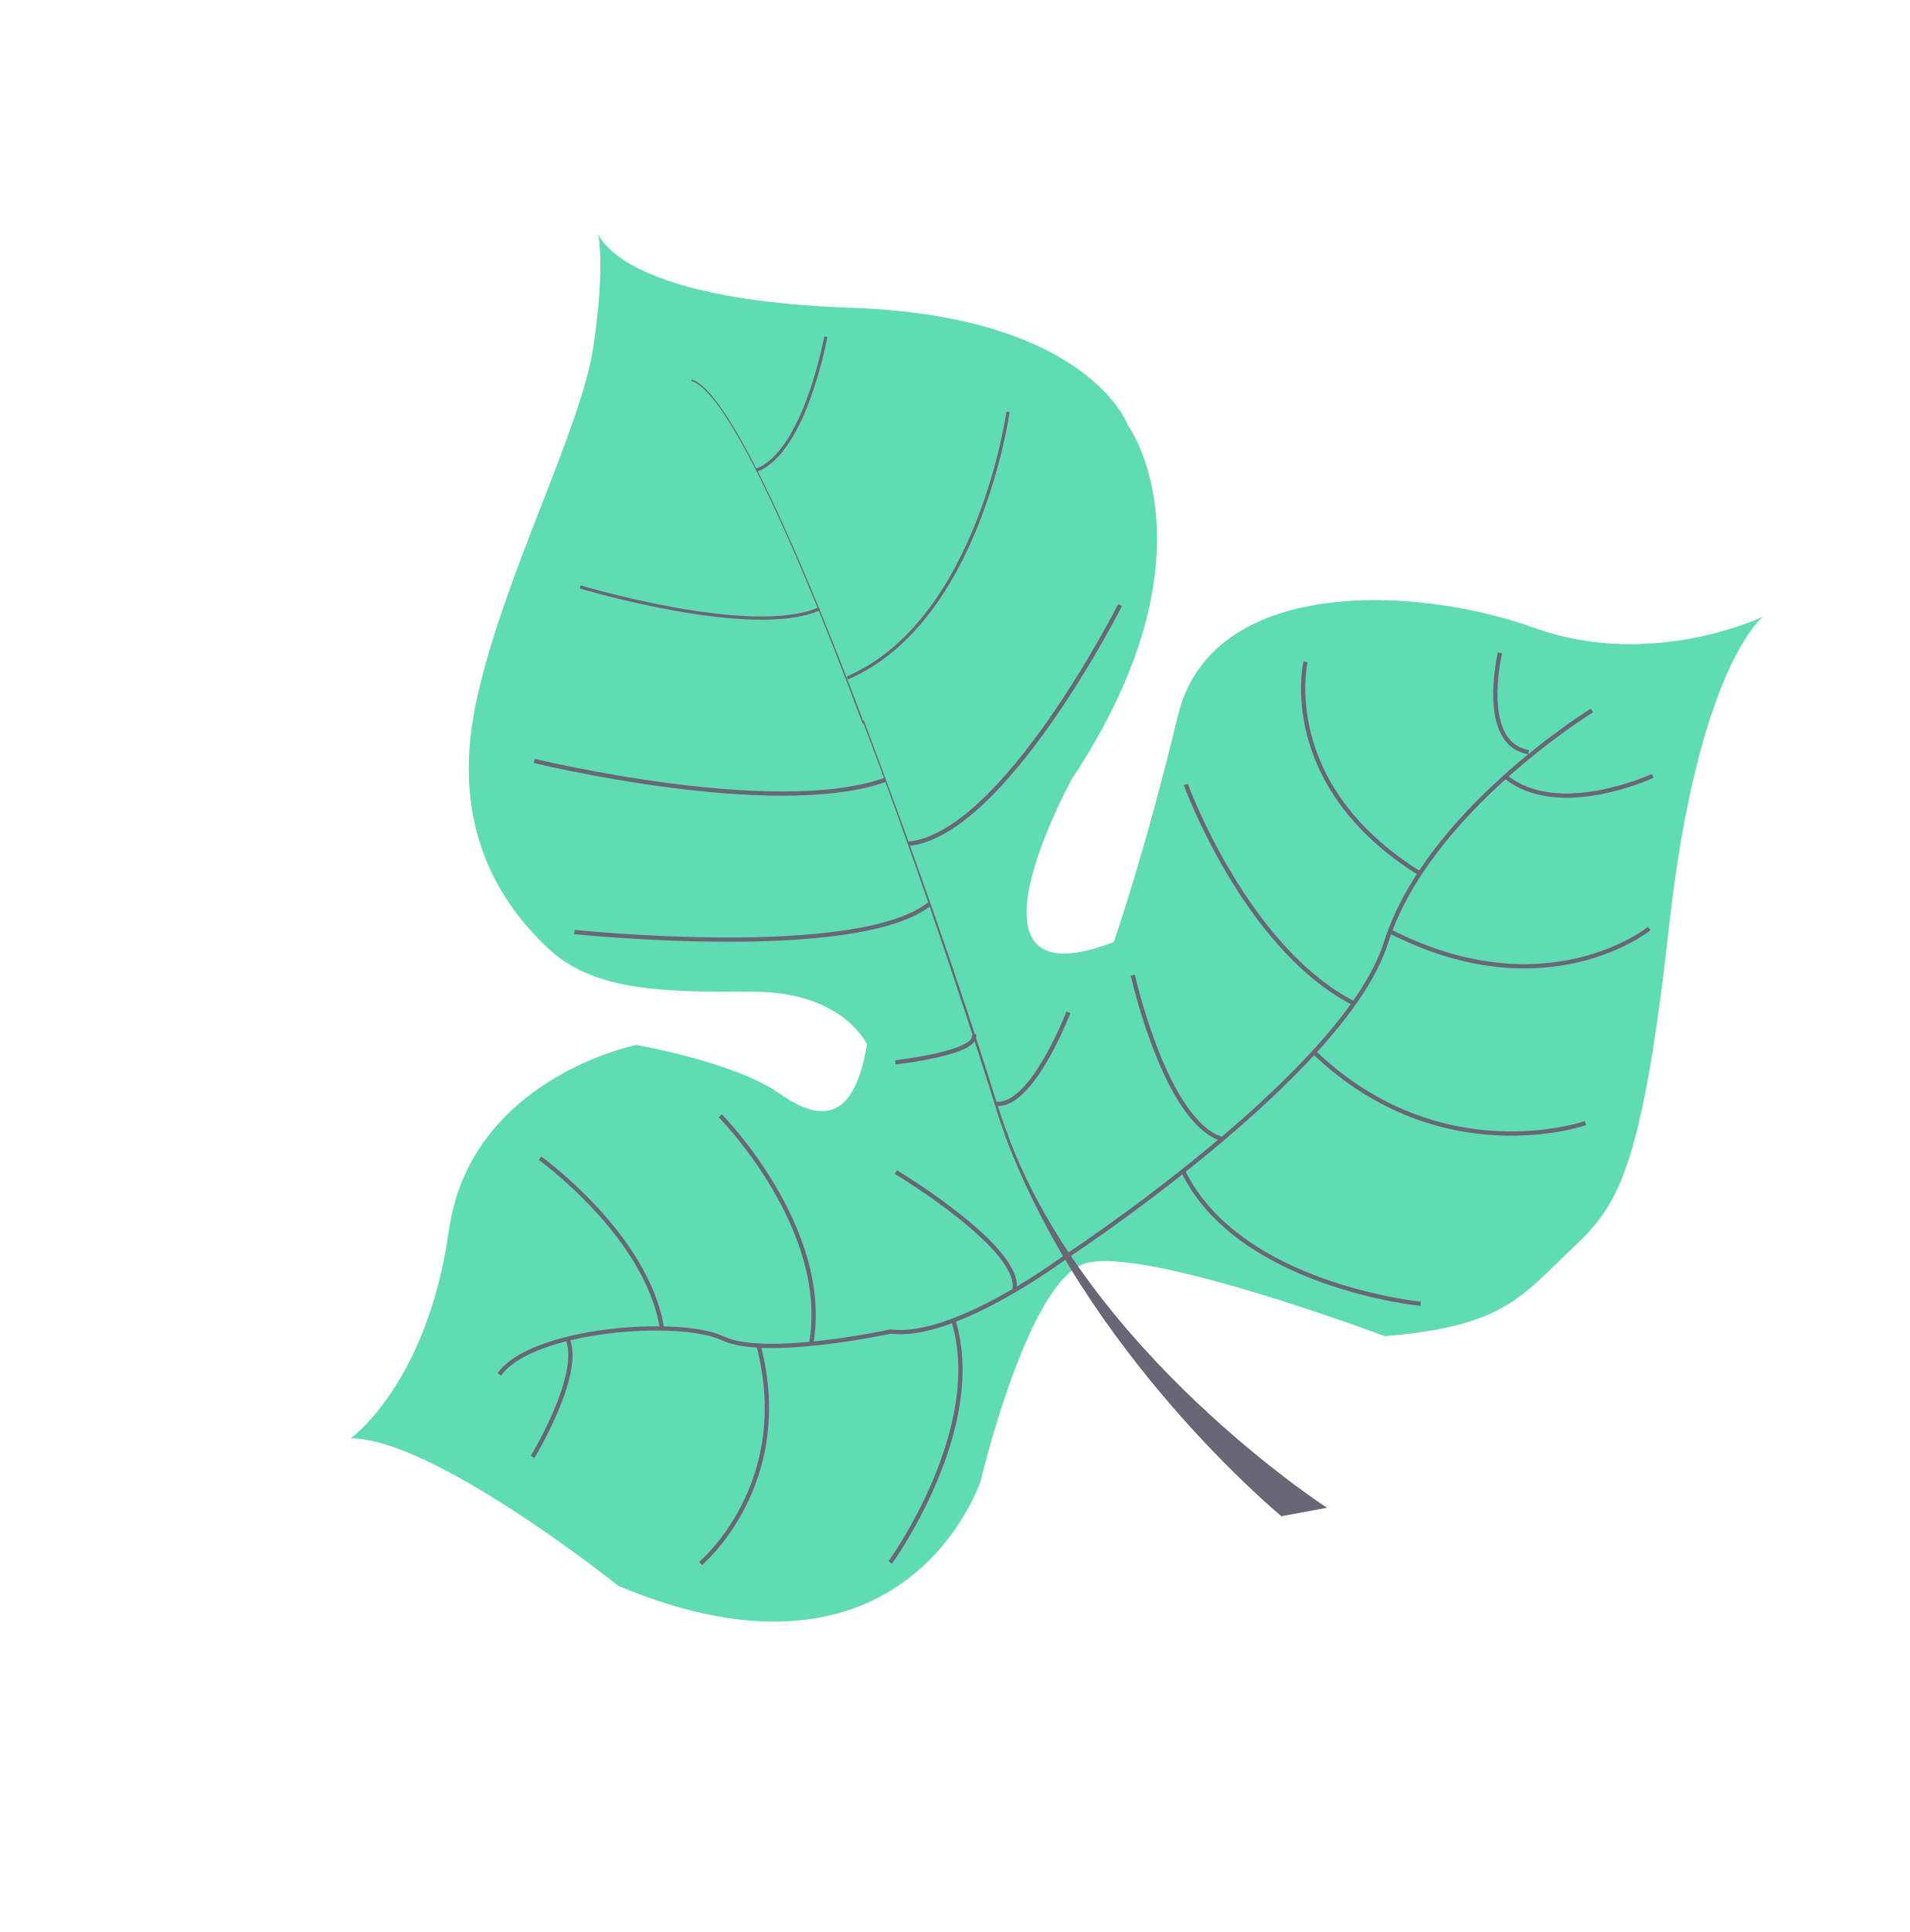
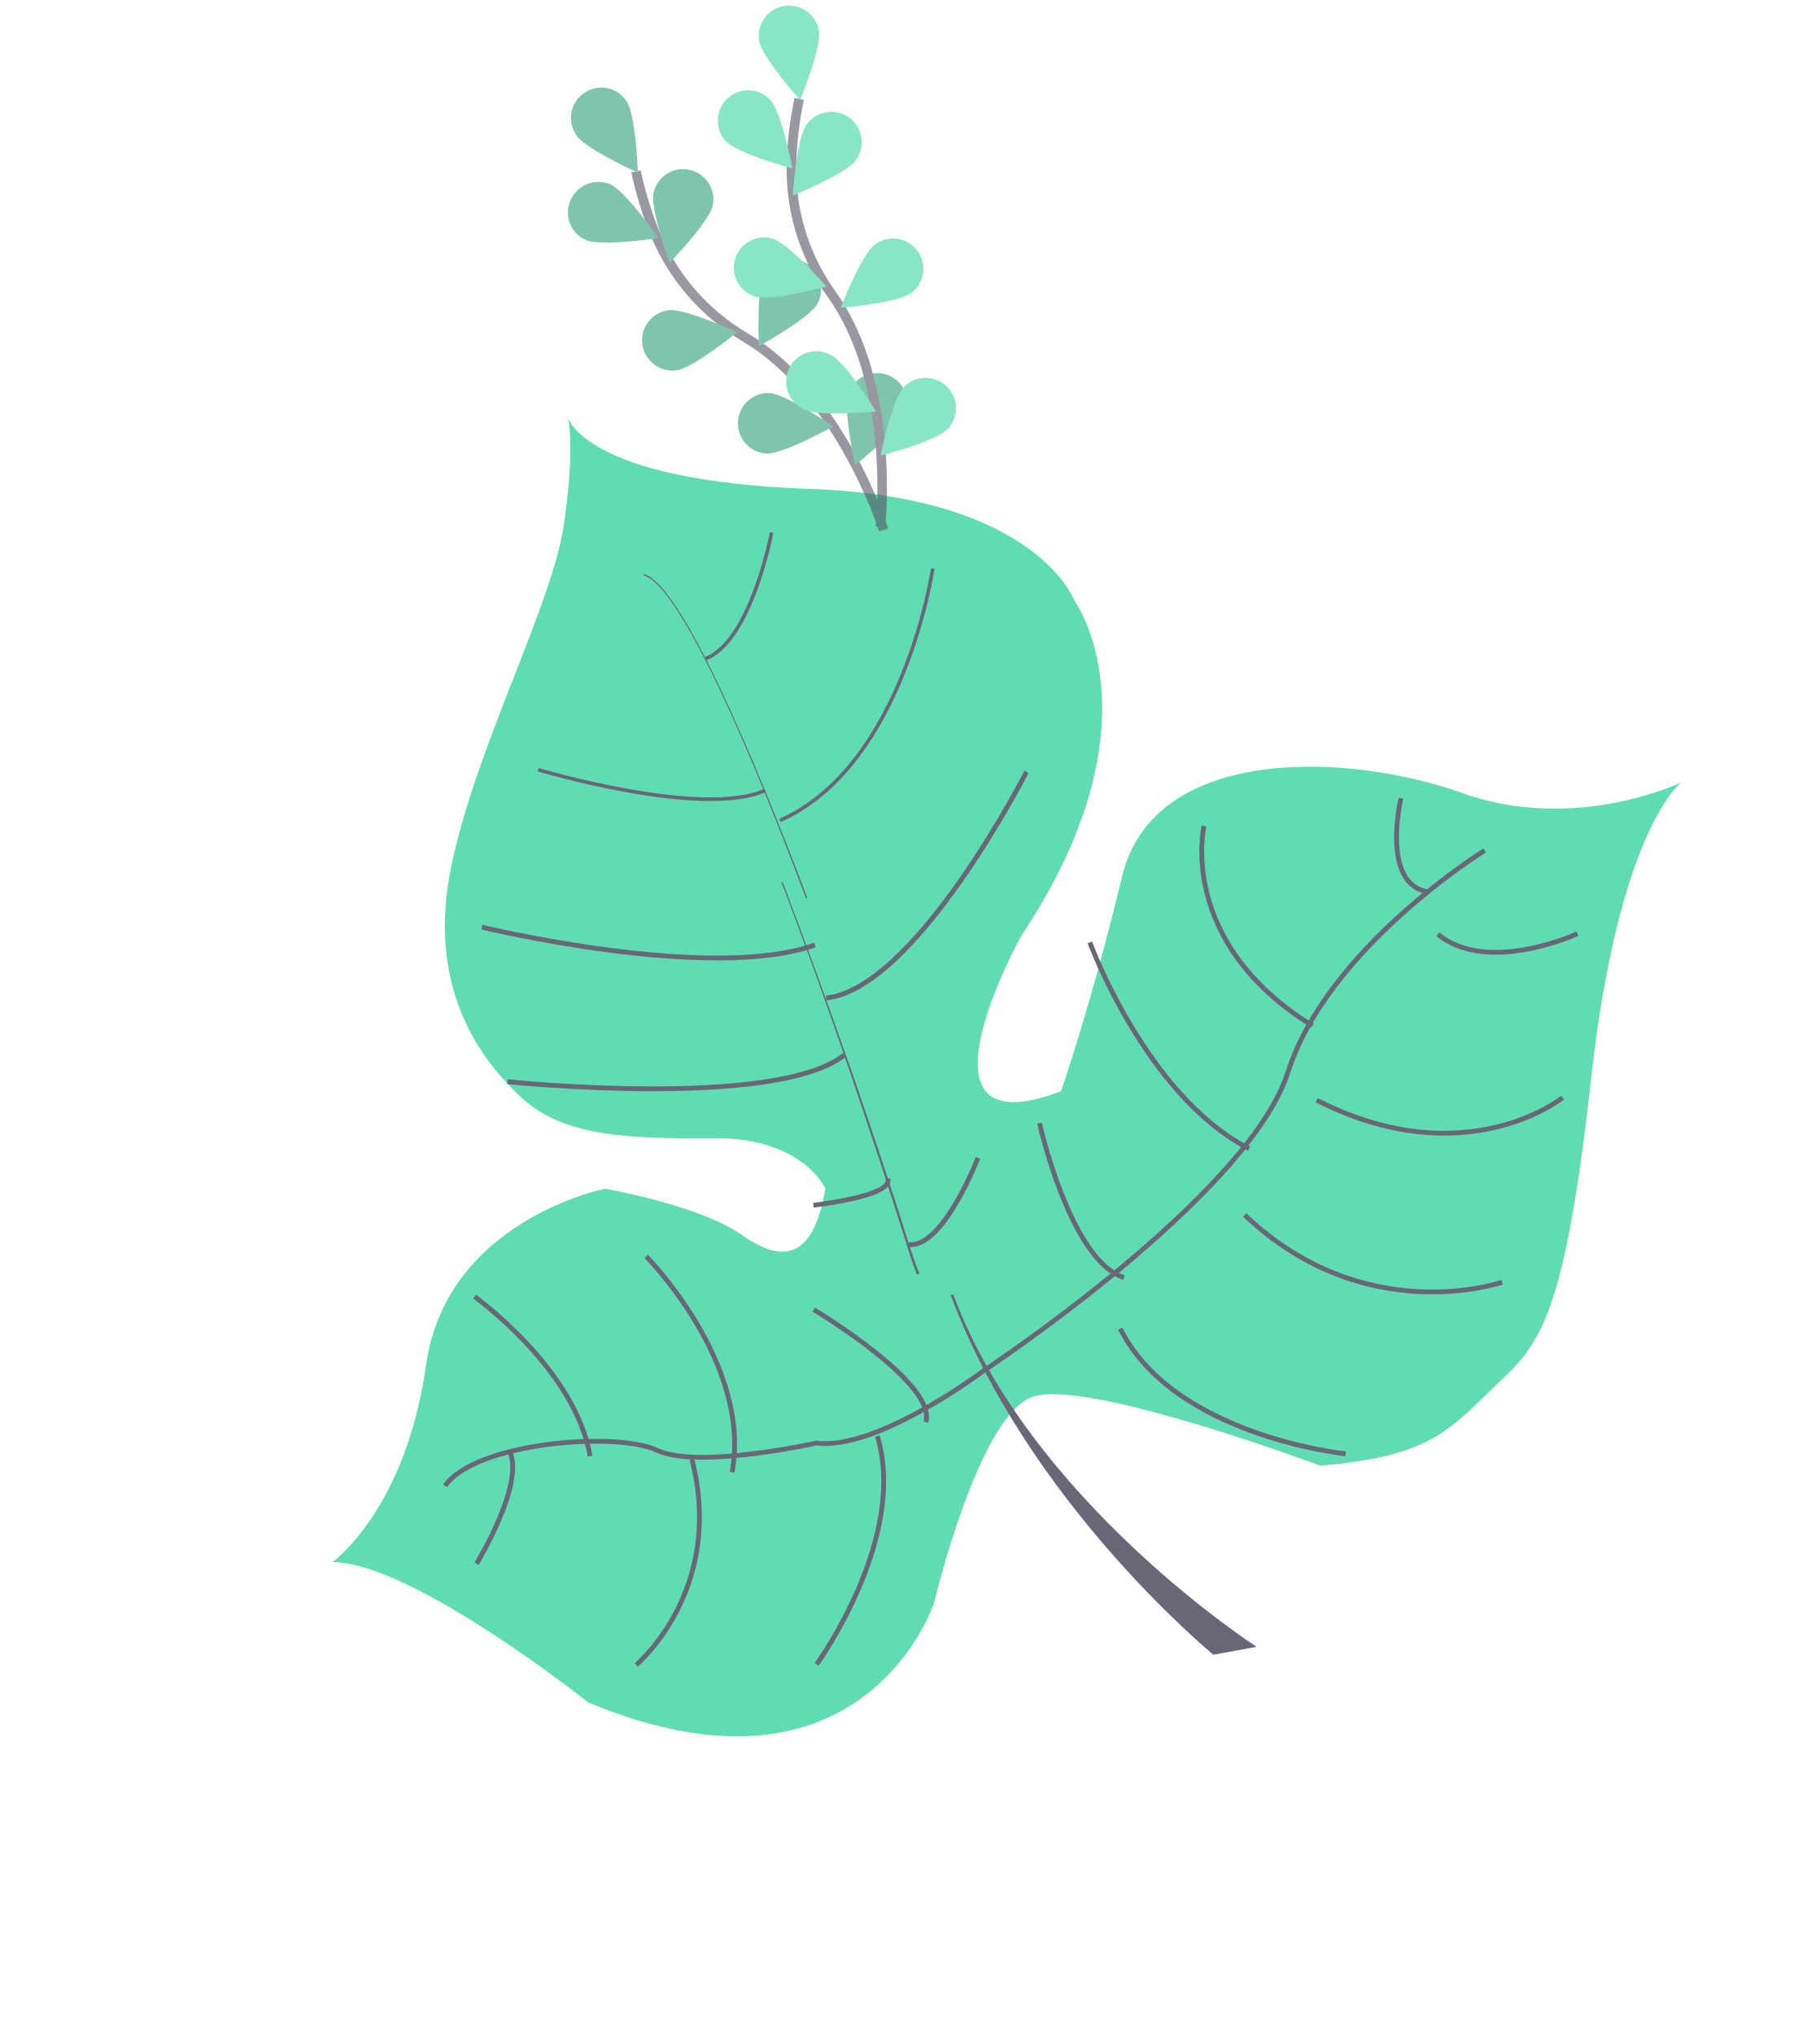
- <svg xmlns="http://www.w3.org/2000/svg" width="450.202" height="455.389" viewBox="0 0 450.202 455.389">
-   <g transform="translate(0 289.343) rotate(-59)" opacity="0.8">
-     <path d="M1062.557,282.14s-17.841-7.263-74.521,18.788-63.627,22.735-78.311,18.788-22.893-4.894-38.524-26.682c0,0-11.052-60.154-21.788-69.469s-56.523,5.368-56.523,5.368-54.628,12.631-65.206-60.47c0,0,7.421-55.1-2.684-72,0,0,20.367,8.842,53.839-5.368s60.311,15.315,60.311,15.315,8.526,21.946,7.578,34.892,4.421,18,20.525,11.683c0,0,7.894-11.21-3.315-29.682s-19.1-32.208-15.946-46.576,12-34.261,40.734-44.208,67.732-11.841,86.362-19.578S998.613,0,998.613,0s-11.525,11.526,15.631,60.47,9.789,70.1,9.789,70.1-14.367,34.419-78.152,31.577c0,0-61.418,2.21-27.947,28.261,0,0,21.473-4.421,53.523-14.525s55.1,31.893,60.944,61.1C1038.085,266.193,1062.557,282.14,1062.557,282.14Z" transform="translate(-725)" fill="#38d39f" />
-     <path d="M904.27,23.458l.316-.158c2.526,9.315-24.945,46.892-48.47,76.574l-.315-.158C889.113,57.877,906.323,30.721,904.27,23.458Z" transform="translate(-649.287 13.487)" fill="#444053" />
-     <path d="M880.627,71.4l.158.316c-18.788,23.841-42.313,52.26-61.1,73.258-1.736,2.052-3.631,4.1-5.21,6.315l-.473-.474c1.737-2.21,3.473-4.263,5.369-6.315C838,123.5,862,95.241,880.627,71.4Z" transform="translate(-673.483 41.33)" fill="#444053" />
-     <path d="M830.176,121.4l.316.632c-34.261,42.787-36.629,109.256-36.629,109.888l-7.262-8.21C786.758,222.92,795.6,164.5,830.176,121.4Z" transform="translate(-689.343 70.272)" fill="#444053" />
-     <path d="M1011.425,215.4s-40.418-21-72-13.42S836.962,175.3,836.962,175.3s-30.156-12.315-36.155-26.209c0,0-20.683-21.946-21.788-33.156S757.7,76.147,744.6,75.2" transform="translate(-713.655 43.529)" fill="none" stroke="#444053" stroke-miterlimit="10" stroke-width="1" />
-     <path d="M916.569,187.682S896.2,173.946,898.57,158" transform="translate(-624.641 91.458)" fill="none" stroke="#444053" stroke-miterlimit="10" stroke-width="1" />
-     <path d="M901.85,207.2s-29.208-10.578-32.05-52.1" transform="translate(-641.183 89.779)" fill="none" stroke="#444053" stroke-miterlimit="10" stroke-width="1" />
-     <path d="M867.809,218.17s-27.787-23.051-18.63-63.47" transform="translate(-654.192 89.547)" fill="none" stroke="#444053" stroke-miterlimit="10" stroke-width="1" />
-     <path d="M827.746,211.2s-18.472-38.84-2.053-64.1" transform="translate(-670.651 85.148)" fill="none" stroke="#444053" stroke-miterlimit="10" stroke-width="1" />
-     <path d="M920.2,147.8s-21,6.631-16.578,17.841" transform="translate(-621.958 85.553)" fill="none" stroke="#444053" stroke-miterlimit="10" stroke-width="1" />
-     <path d="M908.393,123.6s-28.261,9-28.893,48.786" transform="translate(-635.568 71.545)" fill="none" stroke="#444053" stroke-miterlimit="10" stroke-width="1" />
-     <path d="M881.677,117.7s-25.735,31.735-23.841,60.47" transform="translate(-648.166 68.13)" fill="none" stroke="#444053" stroke-miterlimit="10" stroke-width="1" />
-     <path d="M852.67,125.6s-25.577,24.314-22.262,37.892" transform="translate(-664.156 72.703)" fill="none" stroke="#444053" stroke-miterlimit="10" stroke-width="1" />
-     <path d="M844.714,121.531s-23.841,4.263-27.314-3.631" transform="translate(-671.514 68.246)" fill="none" stroke="#444053" stroke-miterlimit="10" stroke-width="1" />
-     <path d="M815,101.9s12.157,15.946,15.157,12.473" transform="translate(-672.904 58.984)" fill="none" stroke="#444053" stroke-miterlimit="10" stroke-width="1" />
-     <path d="M917.89,100.536S857.578,104.957,844,86.8" transform="translate(-656.117 50.244)" fill="none" stroke="#444053" stroke-miterlimit="10" stroke-width="1" />
-     <path d="M807,50.8s28.262,60.628,48.787,68.364" transform="translate(-677.535 29.405)" fill="none" stroke="#444053" stroke-miterlimit="10" stroke-width="1" />
-     <path d="M825.8,32.5s17.368,55.733,38.84,73.258" transform="translate(-666.653 18.812)" fill="none" stroke="#444053" stroke-miterlimit="10" stroke-width="1" />
-     <path d="M933.759,66.358S887.972,85.936,860.5,66.2" transform="translate(-646.567 38.32)" fill="none" stroke="#444053" stroke-miterlimit="10" stroke-width="0.75" />
-     <path d="M851.6,25s10.42,41.05,24.63,51" transform="translate(-651.718 14.471)" fill="none" stroke="#444053" stroke-miterlimit="10" stroke-width="0.75" />
-     <path d="M915.466,37.2s-25.735,9.789-35.366,2.21" transform="translate(-635.221 21.533)" fill="none" stroke="#444053" stroke-miterlimit="10" stroke-width="0.75" />
-     <path d="M804.589,110.4s0,35.84-9.789,38.366" transform="translate(-684.597 63.905)" fill="none" stroke="#444053" stroke-miterlimit="10" stroke-width="1" />
-     <path d="M750.6,145.778s38.682,3.316,56.522-16.578" transform="translate(-710.181 74.787)" fill="none" stroke="#444053" stroke-miterlimit="10" stroke-width="1" />
-     <path d="M807.608,83.6s-9.315,36.313-35.208,46.1" transform="translate(-697.563 48.391)" fill="none" stroke="#444053" stroke-miterlimit="10" stroke-width="1" />
-     <path d="M735.9,120.883s27.314,9.473,51-14.683" transform="translate(-718.69 61.473)" fill="none" stroke="#444053" stroke-miterlimit="10" stroke-width="1" />
-     <path d="M782.52,63.8s-2.526,30.787-19.42,45.155" transform="translate(-702.946 36.93)" fill="none" stroke="#444053" stroke-miterlimit="10" stroke-width="1" />
-     <path d="M736.6,88.463s22.735.158,28.1-7.263" transform="translate(-718.285 47.002)" fill="none" stroke="#444053" stroke-miterlimit="10" stroke-width="1" />
+ <svg xmlns="http://www.w3.org/2000/svg" width="380.51" height="425.306" viewBox="0 0 380.51 425.306">
+   <g id="plants" transform="translate(-1196.839 -1581.87)">
+     <g id="Leaves" transform="translate(1191.294 1866.685) rotate(-59)" opacity="0.8">
+       <path id="Path_202" data-name="Path 202" d="M285.1,239.14s-15.058-6.181-62.8,15.752-53.609,19.114-66,15.745-19.314-4.187-32.537-22.654c0,0-9.438-50.924-18.509-58.828S57.6,193.586,57.6,193.586s-46.04,10.581-55.1-51.3c0,0,6.15-46.612-2.4-60.928,0,0,17.192,7.522,45.389-4.437S96.37,90,96.37,90s7.233,18.587,6.459,29.541,3.764,15.239,17.331,9.927c0,0,6.635-9.47-2.854-25.124S101.134,77.054,103.768,64.9s10.051-28.968,34.262-37.328,57.091-9.887,72.786-16.4S230.628.268,230.628.268s-9.7,9.73,13.3,51.2,8.392,59.338,8.392,59.338-12.047,29.1-65.84,26.567c0,0-51.786,1.75-23.51,23.86,0,0,18.1-3.7,45.1-12.186s46.527,27.1,51.511,51.824C264.435,225.6,285.1,239.14,285.1,239.14Z" transform="translate(2.713 4.514)" fill="#38d39f" />
+       <path id="Path_203" data-name="Path 203" d="M40.536.179,40.8.047C42.935,7.874,19.991,39.372.339,64.249l-.264-.133C27.9,29.05,42.27,6.282,40.536.179Z" transform="translate(172.65 35.228)" fill="#444053" />
+       <path id="Path_204" data-name="Path 204" d="M55.794.065l.133.265C40.218,20.3,20.547,44.108,4.832,61.695,3.38,63.414,1.8,65.133.475,66.985l-.4-.4c1.452-1.852,2.9-3.571,4.49-5.29C20.148,43.709,40.218,20.037,55.794.065Z" transform="translate(117.225 93.061)" fill="#444053" />
+       <path id="Path_205" data-name="Path 205" d="M36.329.042l.265.531C8.036,36.453,6.186,92.291,6.187,92.822L.1,85.91C.23,85.247,7.508,36.186,36.329.042Z" transform="translate(80.978 167.835)" fill="#444053" />
+       <path id="Path_206" data-name="Path 206" d="M225.8,117.9s-34.2-17.659-60.877-11.376S78.262,83.982,78.262,83.982,52.75,73.613,47.652,61.97c0,0-17.525-18.413-18.48-27.8S11.078.819,0,0" transform="translate(28.64 97.848)" fill="none" stroke="#444053" stroke-miterlimit="10" stroke-width="1" />
+       <path id="Path_207" data-name="Path 207" d="M15.294,24.96S-1.8,13.386.158,0" transform="translate(234.231 216.385)" fill="none" stroke="#444053" stroke-miterlimit="10" stroke-width="1" />
+       <path id="Path_208" data-name="Path 208" d="M26.951,43.813S2.462,34.873,0,0" transform="translate(191.598 212.534)" fill="none" stroke="#444053" stroke-miterlimit="10" stroke-width="1" />
+       <path id="Path_209" data-name="Path 209" d="M17.207,53.37S-6.036,33.946,1.53,0" transform="translate(161.735 212.005)" fill="none" stroke="#444053" stroke-miterlimit="10" stroke-width="1" />
+       <path id="Path_210" data-name="Path 210" d="M7.42,53.9S-7.929,21.21,5.6.007" transform="translate(123.916 201.92)" fill="none" stroke="#444053" stroke-miterlimit="10" stroke-width="1" />
+       <path id="Path_211" data-name="Path 211" d="M14.406.017S-3.2,5.539.533,14.953" transform="translate(240.396 195.118)" fill="none" stroke="#444053" stroke-miterlimit="10" stroke-width="1" />
+       <path id="Path_212" data-name="Path 212" d="M24.153.028S.5,7.53.048,40.94" transform="translate(204.44 162.8)" fill="none" stroke="#444053" stroke-miterlimit="10" stroke-width="1" />
+       <path id="Path_213" data-name="Path 213" d="M19.958.023S-1.494,26.634.145,50.779" transform="translate(175.496 154.864)" fill="none" stroke="#444053" stroke-miterlimit="10" stroke-width="1" />
+       <path id="Path_214" data-name="Path 214" d="M18.861.022S-2.516,20.39.288,31.8" transform="translate(138.771 165.306)" fill="none" stroke="#444053" stroke-miterlimit="10" stroke-width="1" />
+       <path id="Path_215" data-name="Path 215" d="M22.966,3.066S2.935,6.558,0,0" transform="translate(121.812 154.982)" fill="none" stroke="#444053" stroke-miterlimit="10" stroke-width="1" />
+       <path id="Path_216" data-name="Path 216" d="M0,0S10.234,13.4,12.744,10.49" transform="translate(118.571 133.65)" fill="none" stroke="#444053" stroke-miterlimit="10" stroke-width="1" />
+       <path id="Path_217" data-name="Path 217" d="M62.133,11.555S11.448,15.111,0,0" transform="translate(157.081 113.614)" fill="none" stroke="#444053" stroke-miterlimit="10" stroke-width="1" />
+       <path id="Path_218" data-name="Path 218" d="M0,0S23.807,50.953,41.025,57.487" transform="translate(107.777 65.518)" fill="none" stroke="#444053" stroke-miterlimit="10" stroke-width="1" />
+       <path id="Path_219" data-name="Path 219" d="M0,0S14.649,46.842,32.661,61.6" transform="translate(132.715 44.286)" fill="none" stroke="#444053" stroke-miterlimit="10" stroke-width="1" />
+       <path id="Path_220" data-name="Path 220" d="M61.586.271S23.133,16.332,0,0" transform="translate(183.939 86.212)" fill="none" stroke="#444053" stroke-miterlimit="10" stroke-width="0.75" />
+       <path id="Path_221" data-name="Path 221" d="M0,0S8.8,34.5,20.711,42.883" transform="translate(166.997 37.437)" fill="none" stroke="#444053" stroke-miterlimit="10" stroke-width="0.75" />
+       <path id="Path_222" data-name="Path 222" d="M29.727.034S8.113,8.084,0,1.795" transform="translate(204.928 53.669)" fill="none" stroke="#444053" stroke-miterlimit="10" stroke-width="0.75" />
+       <path id="Path_223" data-name="Path 223" d="M8.12.009S8.189,30.13.037,32.233" transform="translate(91.779 144.926)" fill="none" stroke="#444053" stroke-miterlimit="10" stroke-width="1" />
+       <path id="Path_224" data-name="Path 224" d="M.016,13.777S32.528,16.618,47.481.055" transform="translate(36.622 169.893)" fill="none" stroke="#444053" stroke-miterlimit="10" stroke-width="1" />
+       <path id="Path_225" data-name="Path 225" d="M29.471.034S21.733,30.5.045,38.664" transform="translate(61.922 109.162)" fill="none" stroke="#444053" stroke-miterlimit="10" stroke-width="1" />
+       <path id="Path_226" data-name="Path 226" d="M.014,12.209S22.984,20.171,42.837.05" transform="translate(17.104 139.188)" fill="none" stroke="#444053" stroke-miterlimit="10" stroke-width="1" />
+       <path id="Path_227" data-name="Path 227" d="M16.2.019S14.145,25.877.044,37.914" transform="translate(49.496 82.728)" fill="none" stroke="#444053" stroke-miterlimit="10" stroke-width="1" />
+       <path id="Path_228" data-name="Path 228" d="M.007,6.025s19.107.176,23.6-6" transform="translate(18.026 105.848)" fill="none" stroke="#444053" stroke-miterlimit="10" stroke-width="1" />
+     </g>
+     <g id="leaves-2" data-name="leaves" transform="matrix(0.978, 0.208, -0.208, 0.978, 1322.869, 1574.629)" opacity="0.6">
+       <path id="Path_114" data-name="Path 114" d="M66.262,62.59S51.626,36.67,29.592,29.219A45.137,45.137,0,0,1,6.759,12.135,79.4,79.4,0,0,1,0,0" transform="translate(15.767 40.684)" fill="none" stroke="#535461" stroke-miterlimit="10" stroke-width="2" />
+       <path id="Path_115" data-name="Path 115" d="M1.983,10.977c2.5,2.448,14.21,4.95,14.21,4.95s-2.874-11.6-5.376-14.051a6.265,6.265,0,0,0-8.941,0,6.265,6.265,0,0,0,0,8.941c0,.053.053.106.106.16Z" transform="translate(0 24.917)" fill="#38d39f" />
+       <path id="Path_116" data-name="Path 116" d="M5.093,12.58c3.406.692,14.636-3.566,14.636-3.566S11,.818,7.595.126a6.344,6.344,0,0,0-7.451,5,6.243,6.243,0,0,0,4.95,7.451Z" transform="translate(3.489 44.337)" fill="#38d39f" />
+       <path id="Path_117" data-name="Path 117" d="M8.426,12.249c3.3-1.118,10.8-10.432,10.8-10.432S7.575-.844,4.275.274A6.337,6.337,0,1,0,8.426,12.249Z" transform="translate(24.213 67.394)" fill="#38d39f" />
+       <path id="Path_118" data-name="Path 118" d="M7.328,12.55c3.459-.585,12.454-8.462,12.454-8.462S8.765-.489,5.306.043A6.335,6.335,0,0,0,7.328,12.55Z" transform="translate(47.398 80.186)" fill="#38d39f" />
+       <path id="Path_119" data-name="Path 119" d="M12.667,6.333c0,3.513-6.333,13.625-6.333,13.625S0,9.846,0,6.333a6.334,6.334,0,0,1,12.667,0Z" transform="translate(20.291 37.97)" fill="#38d39f" />
+       <path id="Path_120" data-name="Path 120" d="M12.308,8.23C11.244,11.583,2.2,19.353,2.2,19.353S-.838,7.751.226,4.451A6.329,6.329,0,0,1,12.308,8.23Z" transform="translate(46.304 51.721)" fill="#38d39f" />
+       <path id="Path_121" data-name="Path 121" d="M12.593,7.192C12.114,10.651,4.5,19.859,4.5,19.859S-.446,8.948.033,5.489a6.338,6.338,0,1,1,12.561,1.7Z" transform="translate(68.851 71.387)" fill="#38d39f" />
+       <path id="Path_122" data-name="Path 122" d="M1.983,10.977c2.5,2.448,14.21,4.95,14.21,4.95s-2.874-11.6-5.376-14.051a6.265,6.265,0,0,0-8.941,0,6.265,6.265,0,0,0,0,8.941c0,.053.053.106.106.16Z" transform="translate(0 24.917)" opacity="0.25" />
+       <path id="Path_123" data-name="Path 123" d="M5.093,12.58c3.406.692,14.636-3.566,14.636-3.566S11,.818,7.595.126a6.344,6.344,0,0,0-7.451,5,6.243,6.243,0,0,0,4.95,7.451Z" transform="translate(3.489 44.337)" opacity="0.25" />
+       <path id="Path_124" data-name="Path 124" d="M8.426,12.249c3.3-1.118,10.8-10.432,10.8-10.432S7.575-.844,4.275.274A6.337,6.337,0,1,0,8.426,12.249Z" transform="translate(24.213 67.394)" opacity="0.25" />
+       <path id="Path_125" data-name="Path 125" d="M7.328,12.55c3.459-.585,12.454-8.462,12.454-8.462S8.765-.489,5.306.043A6.335,6.335,0,0,0,7.328,12.55Z" transform="translate(47.398 80.186)" opacity="0.25" />
+       <path id="Path_126" data-name="Path 126" d="M12.667,6.333c0,3.513-6.333,13.625-6.333,13.625S0,9.846,0,6.333a6.334,6.334,0,0,1,12.667,0Z" transform="translate(20.291 37.97)" opacity="0.25" />
+       <path id="Path_127" data-name="Path 127" d="M12.308,8.23C11.244,11.583,2.2,19.353,2.2,19.353S-.838,7.751.226,4.451A6.329,6.329,0,0,1,12.308,8.23Z" transform="translate(46.304 51.721)" opacity="0.25" />
+       <path id="Path_128" data-name="Path 128" d="M12.593,7.192C12.114,10.651,4.5,19.859,4.5,19.859S-.446,8.948.033,5.489a6.338,6.338,0,1,1,12.561,1.7Z" transform="translate(68.851 71.387)" opacity="0.25" />
+       <path id="Path_129" data-name="Path 129" d="M35.234,84.039s-2.874-29.645-20.012-45.4A44.7,44.7,0,0,1,1.277,13.785,75.068,75.068,0,0,1,0,0" transform="translate(45.998 18.756)" fill="none" stroke="#535461" stroke-miterlimit="10" stroke-width="2" />
+       <path id="Path_130" data-name="Path 130" d="M.47,8.7C1.8,11.944,11.434,18.969,11.434,18.969s2.076-11.762.8-15.009A6.34,6.34,0,1,0,.47,8.7Z" transform="translate(34.83 0)" fill="#38d39f" />
+       <path id="Path_131" data-name="Path 131" d="M2.7,11.538C5.577,13.56,17.5,14.2,17.5,14.2s-4.63-11.017-7.5-13.04A6.342,6.342,0,0,0,2.7,11.538Z" transform="translate(30.149 19.087)" fill="#38d39f" />
+       <path id="Path_132" data-name="Path 132" d="M5.82,12.64c3.46.266,14.1-5.163,14.1-5.163S10.344.346,6.885.026A6.329,6.329,0,1,0,5.82,12.64Z" transform="translate(39.805 48.481)" fill="#38d39f" />
+       <path id="Path_133" data-name="Path 133" d="M5.036,12.594c3.406.852,14.8-2.714,14.8-2.714S11.583,1.2,8.23.3A6.279,6.279,0,0,0,.3,4.451a6.279,6.279,0,0,0,4.151,7.93,4.043,4.043,0,0,1,.586.213Z" transform="translate(55.491 69.497)" fill="#38d39f" />
+       <path id="Path_134" data-name="Path 134" d="M12.179,8.935c-1.437,3.193-11.337,9.9-11.337,9.9S-.861,7.019.576,3.773a6.35,6.35,0,1,1,11.6,5.163Z" transform="translate(48.029 19.987)" fill="#38d39f" />
+       <path id="Path_135" data-name="Path 135" d="M13.785,10.5C11.5,13.107,0,16.566,0,16.566S1.916,4.751,4.258,2.143A6.336,6.336,0,1,1,13.785,10.5Z" transform="translate(63.561 43.119)" fill="#38d39f" />
+       <path id="Path_136" data-name="Path 136" d="M12.508,9.682C10.7,12.663,0,17.985,0,17.985S-.105,6.01,1.757,3.029A6.322,6.322,0,1,1,12.508,9.682Z" transform="translate(78.143 70.227)" fill="#38d39f" />
+     </g>
  </g>
</svg>
